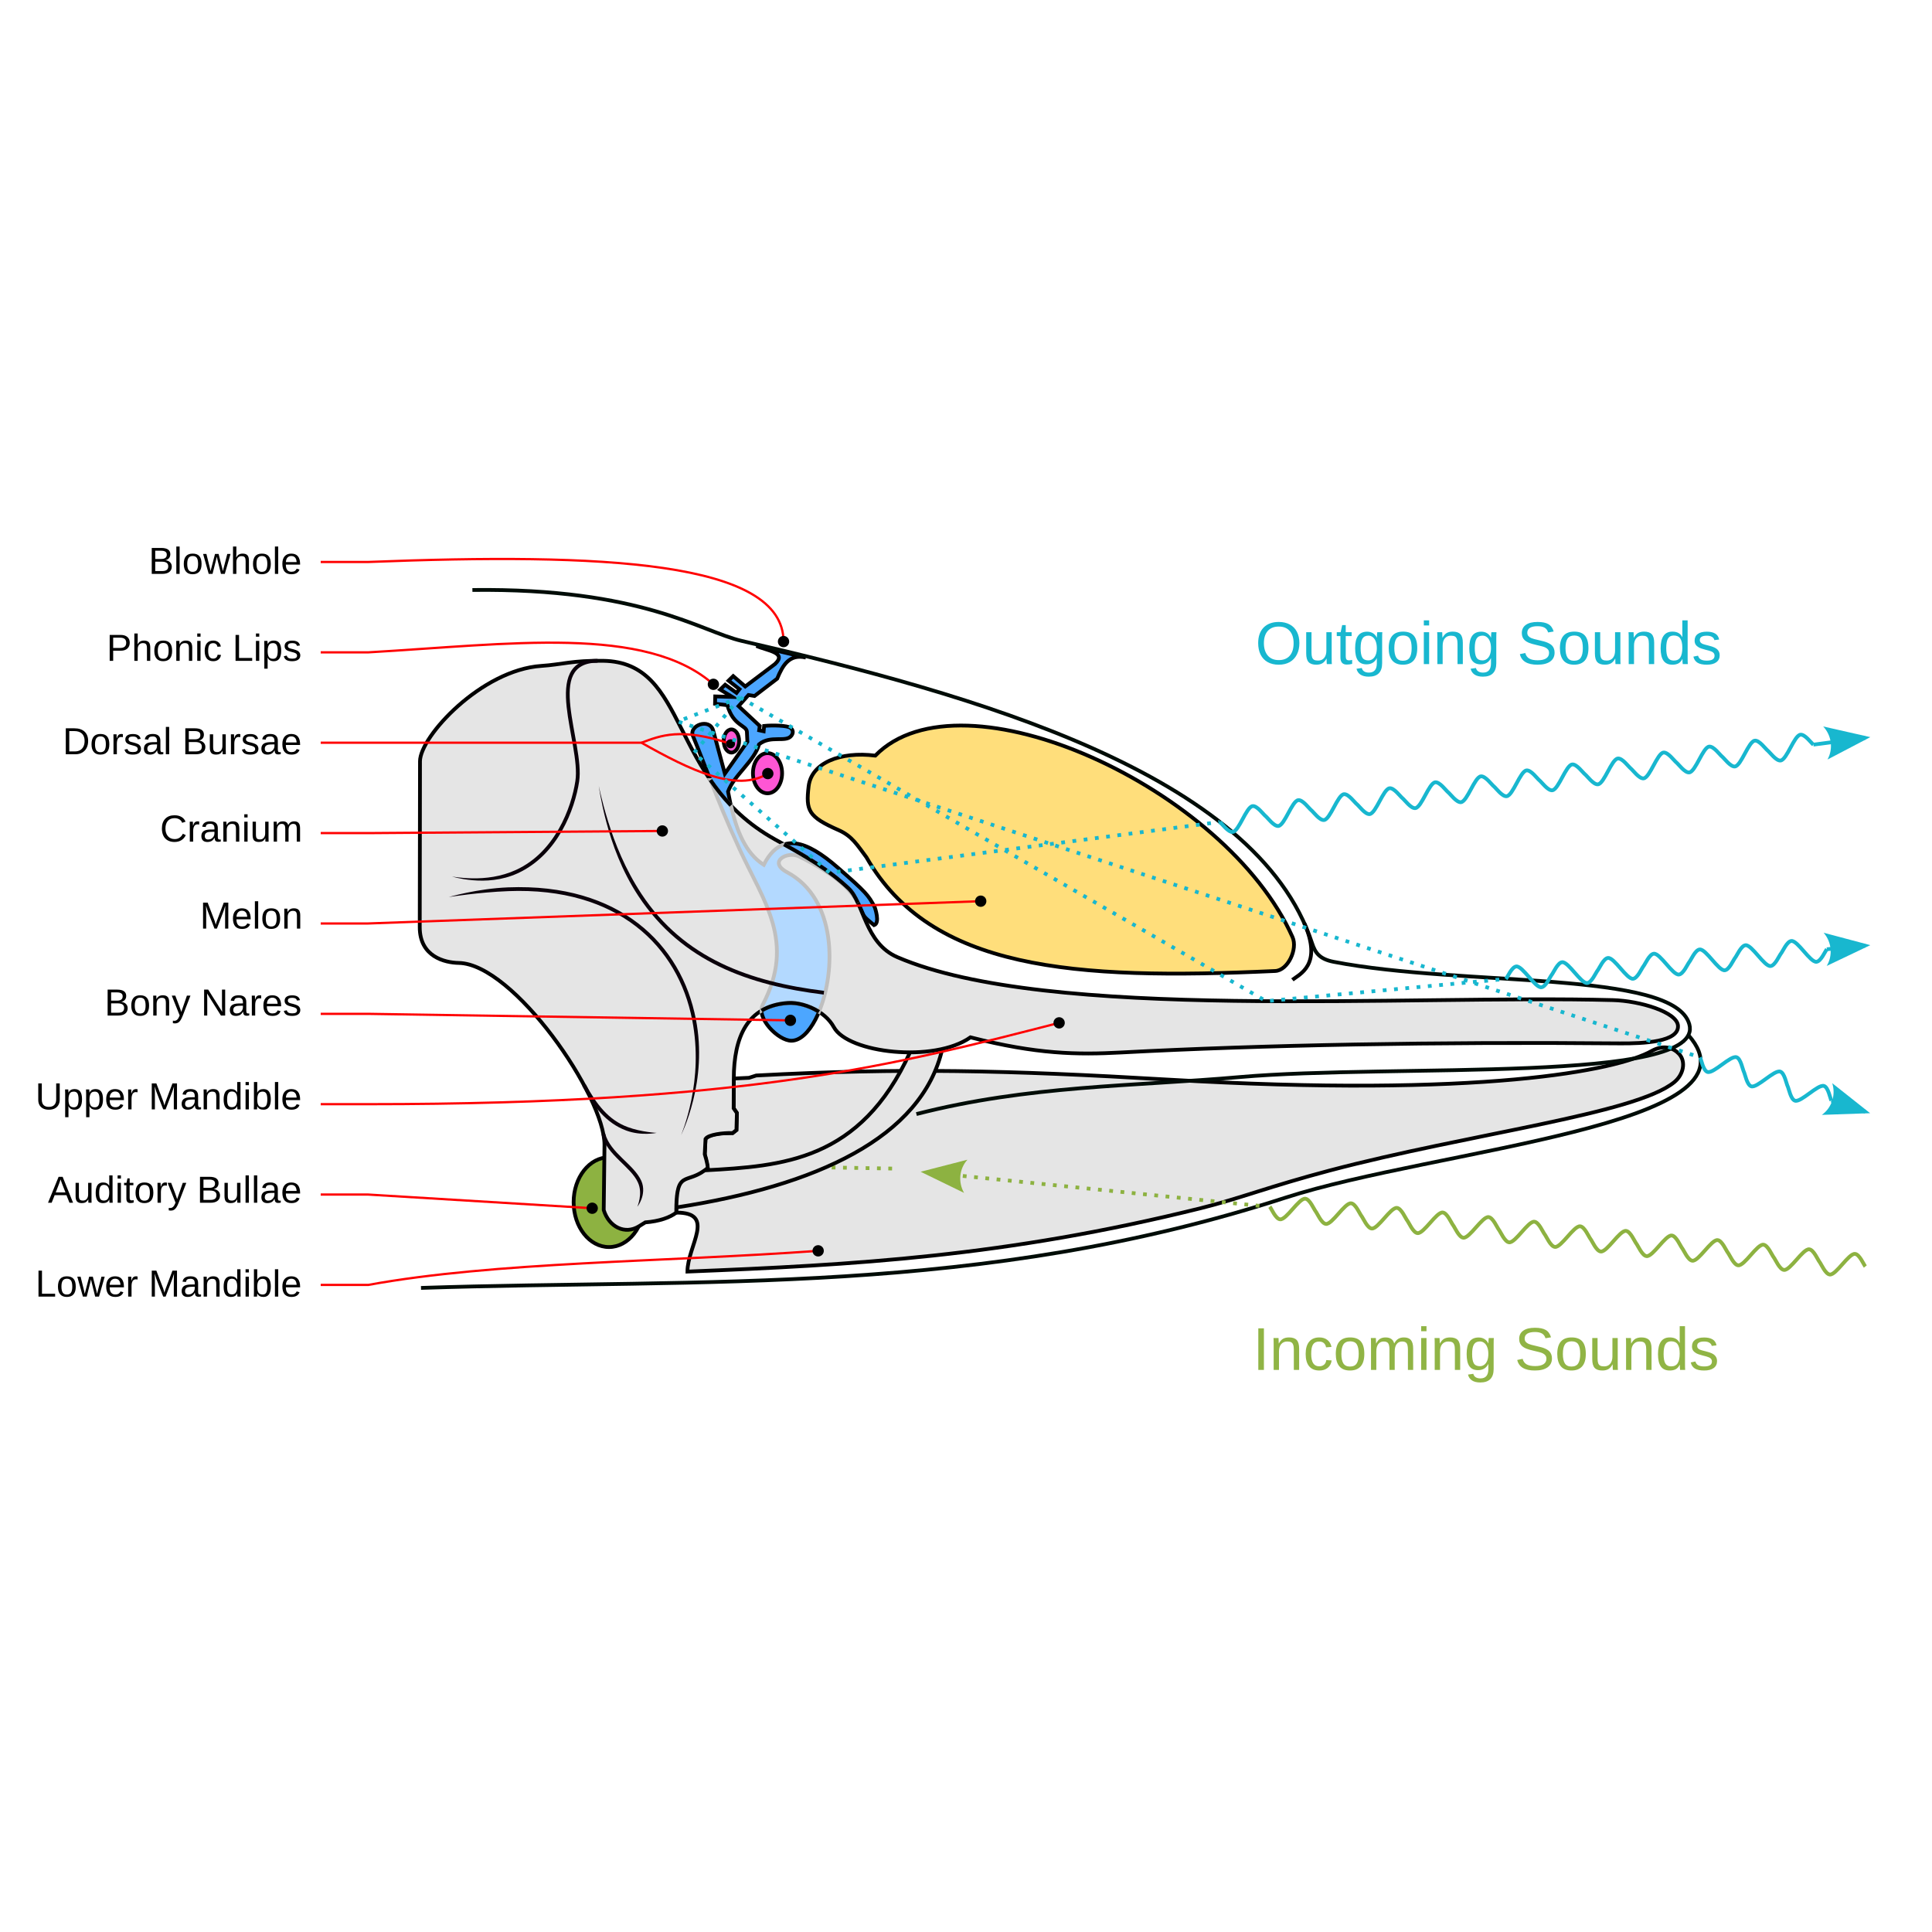
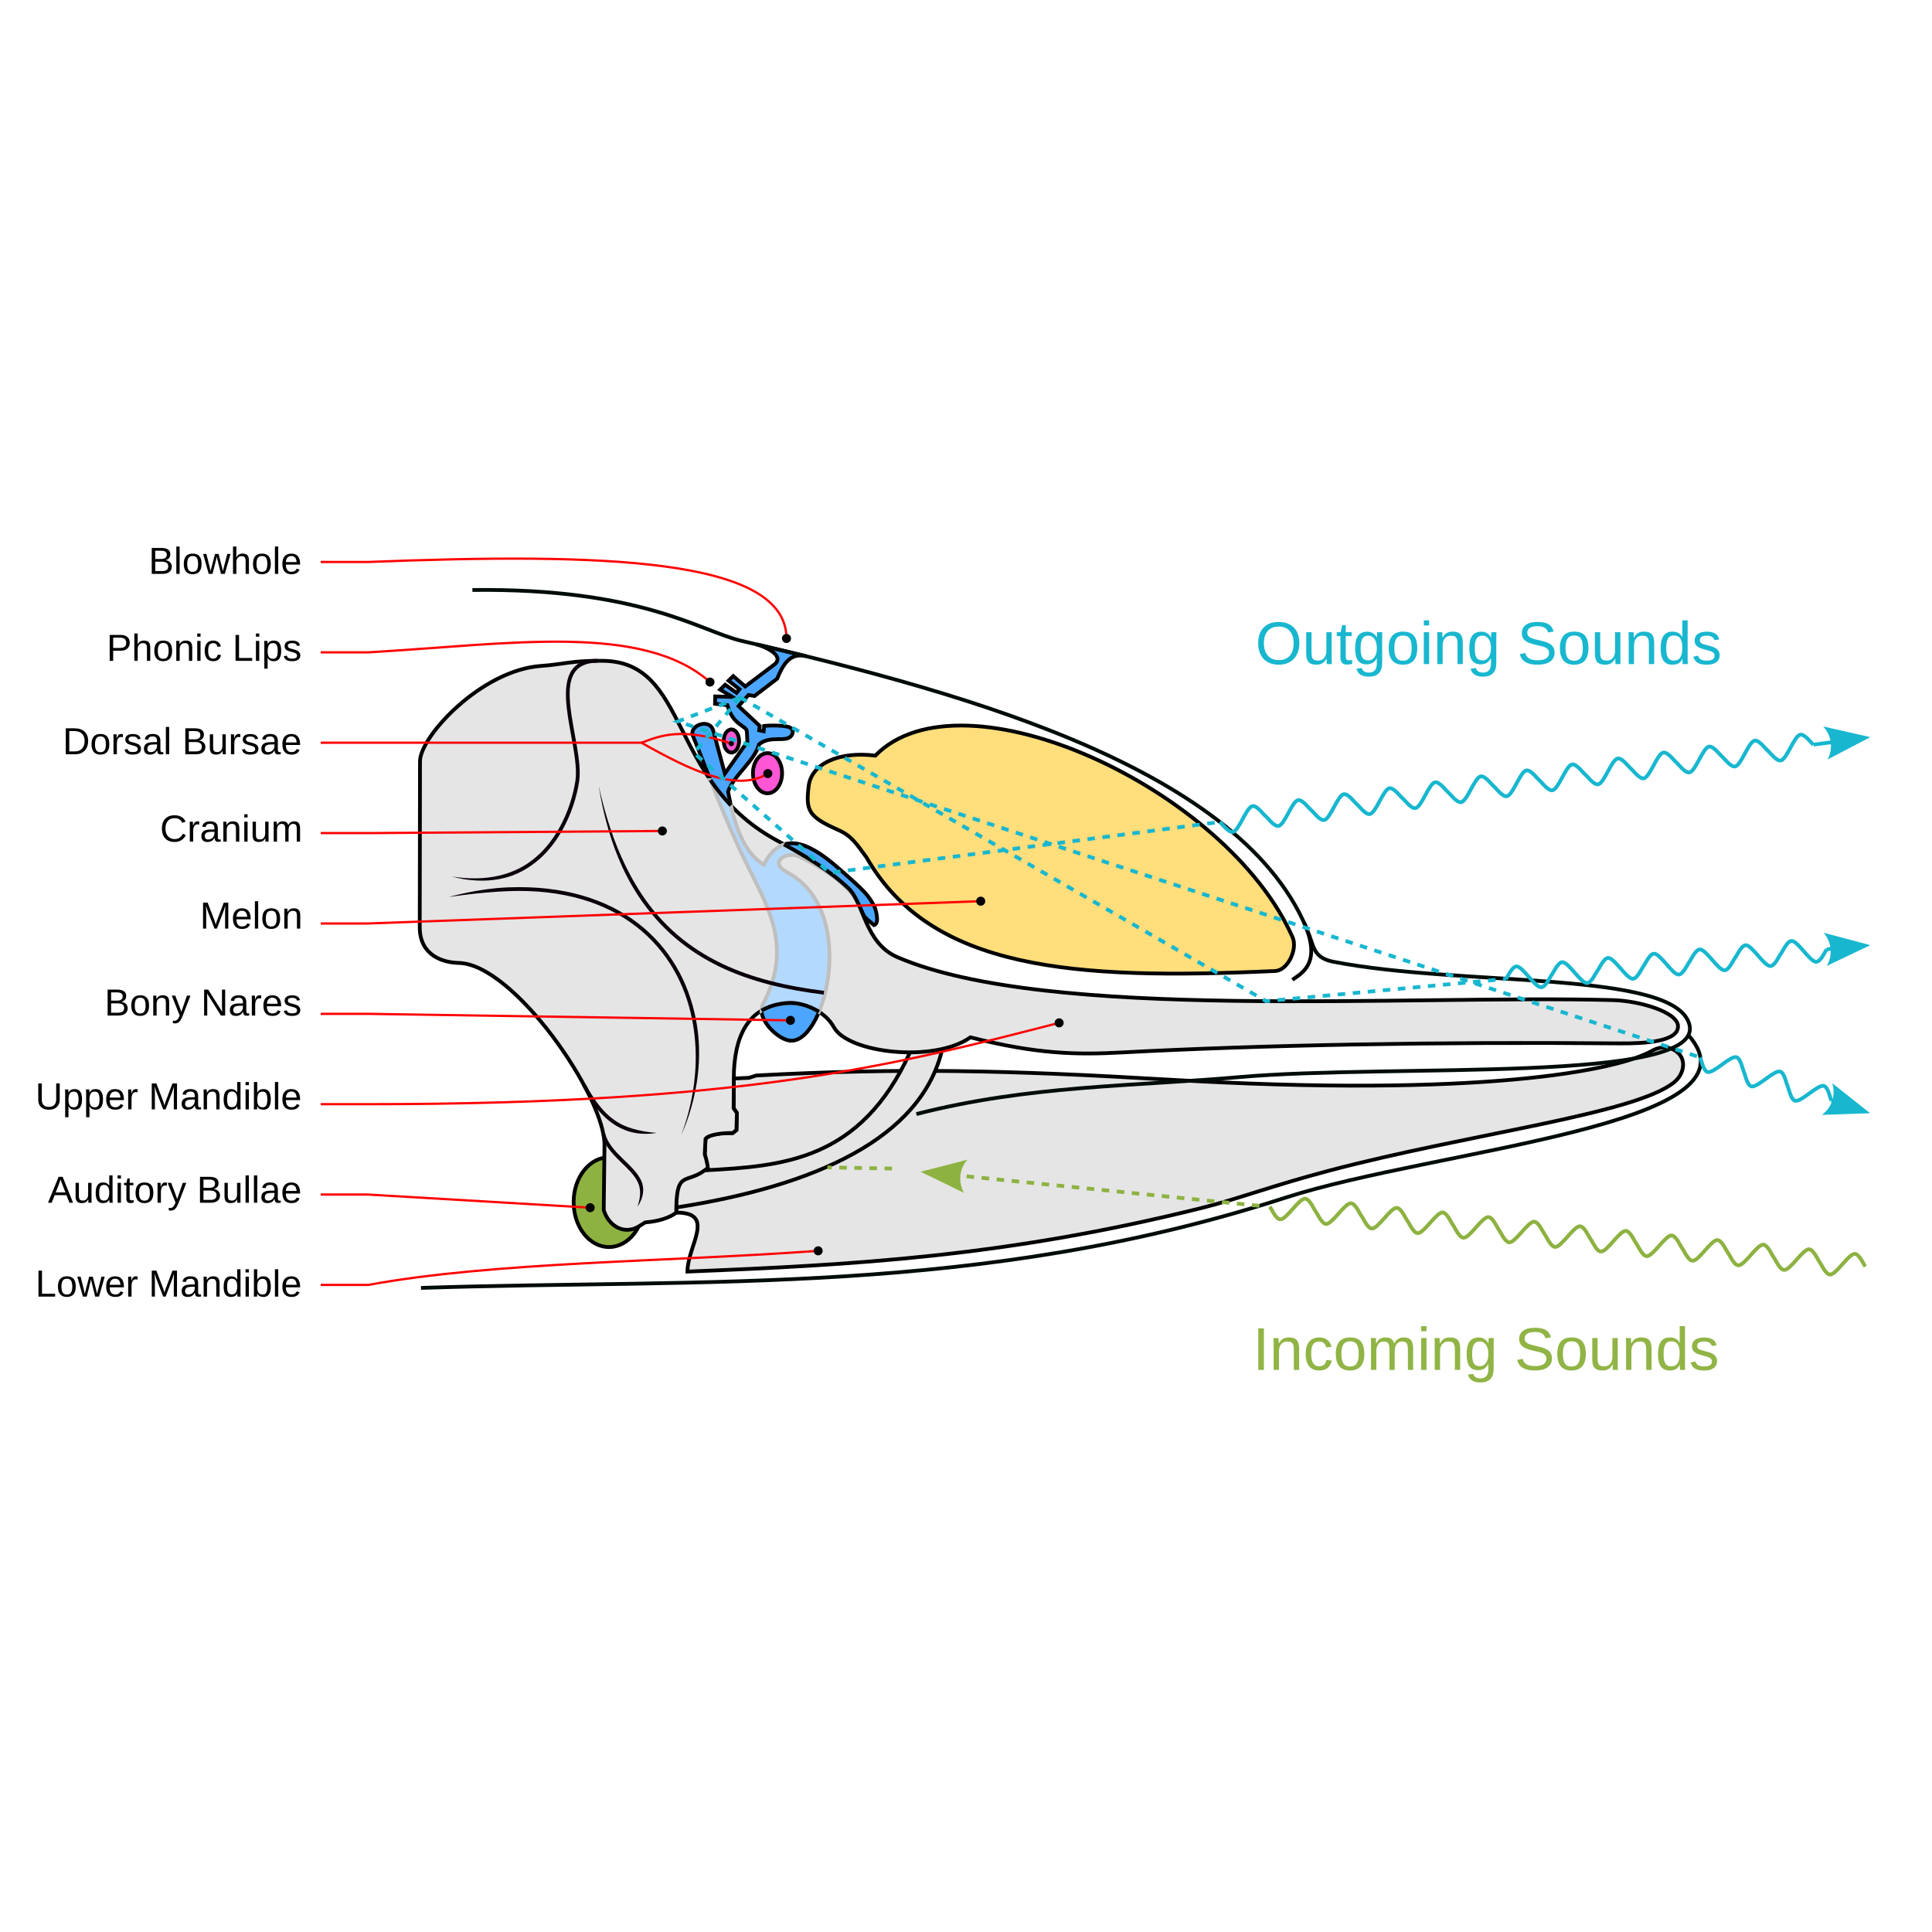
<svg xmlns="http://www.w3.org/2000/svg" viewBox="0 0 512 512">
  <defs>
-     <marker id="DotS" overflow="visible" orient="auto">
-       <path transform="scale(.4) translate(7.4 1)" d="m-2.5-1c0 2.76-2.24 5-5 5s-5-2.24-5-5 2.24-5 5-5 5 2.24 5 5z" />
+     <marker id="dot1" overflow="visible" orient="auto">
+       <path d="m1.96 0c0 1.104-0.896 2-2 2s-2-0.896-2-2 0.896-2 2-2 2 0.896 2 2z" />
    </marker>
-     <marker id="marker6195" overflow="visible" orient="auto">
-       <path d="m1.96 0c0 1.104-0.896 2-2 2s-2-0.896-2-2 0.896-2 2-2 2 0.896 2 2z" stroke="#000" />
+     <marker id="dot2" overflow="visible" orient="auto">
+       <path d="m1.96 0c0 1.104-0.896 2-2 2s-2-0.896-2-2 0.896-2 2-2 2 0.896 2 2z" transform="scale(0.6)" />
    </marker>
-     <marker id="marker6185" overflow="visible" orient="auto">
-       <path d="m1.96 0c0 1.104-0.896 2-2 2s-2-0.896-2-2 0.896-2 2-2 2 0.896 2 2z" stroke="#000" />
+     <marker id="arrow1" overflow="visible" orient="auto">
+       <path fill="#18B7CF" d="m-10.69-4.437 12.019 4.42-12.019 4.42c1.92-2.609 1.909-6.179 0-8.839z" />
    </marker>
-     <marker id="marker6175" overflow="visible" orient="auto">
-       <path d="m1.96 0c0 1.104-0.896 2-2 2s-2-0.896-2-2 0.896-2 2-2 2 0.896 2 2z" stroke="#000" />
-     </marker>
-     <marker id="marker6165" overflow="visible" orient="auto">
-       <path d="m1.96 0c0 1.104-0.896 2-2 2s-2-0.896-2-2 0.896-2 2-2 2 0.896 2 2z" stroke="#000" />
-     </marker>
-     <marker id="marker5673" overflow="visible" orient="auto">
-       <path d="m1.96 0c0 1.104-0.896 2-2 2s-2-0.896-2-2 0.896-2 2-2 2 0.896 2 2z" stroke="#000" />
-     </marker>
-     <marker id="marker5663" overflow="visible" orient="auto">
-       <path d="m1.96 0c0 1.104-0.896 2-2 2s-2-0.896-2-2 0.896-2 2-2 2 0.896 2 2z" stroke="#000" />
-     </marker>
-     <marker id="marker5653" overflow="visible" orient="auto">
-       <path d="m1.96 0c0 1.104-0.896 2-2 2s-2-0.896-2-2 0.896-2 2-2 2 0.896 2 2z" stroke="#000" />
-     </marker>
-     <marker id="marker5643" overflow="visible" orient="auto">
-       <path d="m1.96 0c0 1.104-0.896 2-2 2s-2-0.896-2-2 0.896-2 2-2 2 0.896 2 2z" stroke="#000" />
-     </marker>
-     <marker id="marker5633" overflow="visible" orient="auto">
-       <path d="m1.96 0c0 1.104-0.896 2-2 2s-2-0.896-2-2 0.896-2 2-2 2 0.896 2 2z" stroke="#000" />
-     </marker>
-     <marker id="marker3792" overflow="visible" orient="auto">
-       <path d="m-10.69-4.437 12.019 4.42-12.019 4.42c1.92-2.609 1.909-6.179 0-8.839z" fill="#8db241" />
-     </marker>
-     <marker id="marker888" overflow="visible" orient="auto">
-       <path d="m-10.69-4.437 12.019 4.42-12.019 4.42c1.92-2.609 1.909-6.179 0-8.839z" fill="#18B7CF" />
-     </marker>
-     <marker id="marker888-6" overflow="visible" orient="auto">
-       <path d="m-10.69-4.437 12.019 4.42-12.019 4.42c1.92-2.609 1.909-6.179 0-8.839z" fill="#18B7CF" />
-     </marker>
-     <marker id="marker1017" overflow="visible" orient="auto">
-       <path d="m-10.69-4.437 12.019 4.42-12.019 4.42c1.92-2.609 1.909-6.179 0-8.839z" fill="#18B7CF" />
+     <marker id="arrow2" overflow="visible" orient="auto">
+       <path fill="#8db241" d="m-10.69-4.437 12.019 4.42-12.019 4.42c1.92-2.609 1.909-6.179 0-8.839z" />
    </marker>
  </defs>
+   <ellipse fill="#8db241" stroke="#000" cx="161.38" cy="318.59" rx="9.363" ry="11.892" />
+   <ellipse fill="#fe56d4" stroke="#000" cx="203.4" cy="204.91" rx="3.861" ry="5.324" />
+   <ellipse fill="#fe56d4" stroke="#000" cx="193.83" cy="196.37" rx="2.043" ry="3.066" />
  <g stroke="#000">
-     <path d="m211.72 226.96c14.504 7.094 15.576 12.222 17.023 15.345 0.265 0.572 0.681 1.007 1.263 1.511 0.769 0.667 1.633 1.361 1.633 1.361 1.689-0.56 0.174-4.758 0.174-4.758-1.67-3.178-2.284-3.95-9.844-10.54-8.147-7.102-15.061-9.611-19.572-0.685-5.78-3.66-7.986-11.45-9.46-19.419 1.539-4.305 7.053-8.135 8.219-12.527 3.072-2.507 7.112-0.367 8.56-2.267 0.588-0.772 0.474-1.534-0.202-2.075-0.836-0.668-4.771-0.748-7.02-0.528l-0.119 1.412-1.19-0.255 0.153-1.157-5.613-5.248 2.628-2.944 1.602 0.261 6.005-4.598c1.456-3.534 3.202-6.618 7.607-5.59l-13.096-3.084c2.742 1.268 8.256 1.7 4.899 4.807l-7.874 5.941-3.188-2.749-1.23 1.202 2.883 2.256-0.769 0.987-3.014-2.154-1.32 1.286 3.224 1.945-4.538-0.135-0.052 1.938 3.274 0.386c1.517 5.535 5.096 5.254 5.171 7.065l0.126 2.621-5.97 8.457-3.082-11.397c-0.938-3.47-6.499-1.35-5.393 1.349 4.138 10.098 6.473 17.247 12.342 30.002 6.456 14.03 14.931 24.556 6.181 41.261-1.852 3.536 4.128 9.594 7.611 9.558 9.214-0.094 17.589-34.645-1.157-44.633-5.23-2.787 0.099-5.689 3.125-4.209z" fill="#4ca6ff" />
-     <path d="m187.56 309.51c-0.262-1.313-0.802-3.64-0.802-3.64l0.204-4.044c1.562-1.585 4.324-1.502 7.186-1.557l1.008-0.796 0.124-4.514-0.861-1.243 0.036-7.895 4.039-0.189 1.906-0.613c38.658-2.06 66.702-1.404 109.08 1.084 83.159 4.882 119.11-2.447 128.21-7.572 3.249-1.829 5.852-0.761 7.26 0.752 1.934 2.079 1.176 5.535-1.281 7.527-10.438 8.468-54.401 13.635-91.246 23.376-15.822 4.183-23.997 7.461-34.193 9.995-51.694 12.852-91.976 15.029-136.05 16.8 0-6.865 7.724-15.655-2.97-15.63-0.018-12.036 2.622-6.966 8.348-11.842z" fill="#e5e5e5" />
-     <ellipse cx="161.38" cy="318.59" rx="9.363" ry="11.892" fill="#8db241" />
+     <path fill="#4ca6ff" d="m211.72 226.96c14.504 7.094 15.576 12.222 17.023 15.345 0.265 0.572 0.681 1.007 1.263 1.511 0.769 0.667 1.633 1.361 1.633 1.361 1.689-0.56 0.174-4.758 0.174-4.758-1.67-3.178-2.284-3.95-9.844-10.54-8.147-7.102-15.061-9.611-19.572-0.685-5.78-3.66-7.986-11.45-9.46-19.419 1.539-4.305 7.053-8.135 8.219-12.527 3.072-2.507 7.112-0.367 8.56-2.267 0.588-0.772 0.474-1.534-0.202-2.075-0.836-0.668-4.771-0.748-7.02-0.528l-0.119 1.412-1.19-0.255 0.153-1.157-5.613-5.248 2.628-2.944 1.602 0.261 6.005-4.598c1.456-3.534 3.294-7.011 7.624-5.956l-13.049-3.124c2.111 0.566 7.39 2.859 4.836 5.214l-7.874 5.941-3.188-2.749-1.23 1.202 2.883 2.256-0.769 0.987-3.014-2.154-1.32 1.286 3.224 1.945-4.538-0.135-0.052 1.938 3.274 0.386c1.517 5.535 5.096 5.254 5.171 7.065l0.126 2.621-5.97 8.457-3.082-11.397c-0.938-3.47-6.499-1.35-5.393 1.349 4.138 10.098 6.473 17.247 12.342 30.002 6.456 14.03 14.931 24.556 6.181 41.261-1.852 3.536 4.128 9.594 7.611 9.558 9.214-0.094 17.589-34.645-1.157-44.633-5.23-2.787 0.099-5.689 3.125-4.209z" />
+     <path fill="#e5e5e5" d="m187.56 309.51c-0.262-1.313-0.802-3.64-0.802-3.64l0.204-4.044c1.562-1.585 4.324-1.502 7.186-1.557l1.008-0.796 0.124-4.514-0.861-1.243 0.036-7.895 4.039-0.189 1.906-0.613c38.658-2.06 66.702-1.404 109.08 1.084 83.159 4.882 119.11-2.447 128.21-7.572 3.249-1.829 5.852-0.761 7.26 0.752 1.934 2.079 1.176 5.535-1.281 7.527-10.438 8.468-54.401 13.635-91.246 23.376-15.822 4.183-23.997 7.461-34.193 9.995-51.694 12.852-91.976 15.029-136.05 16.8 0-6.865 7.724-15.655-2.97-15.63-0.018-12.036 2.622-6.966 8.348-11.842z" />
+     <path fill="#e5e5e5" d="m249.71 277.99c-5.41 23.535-33.541 36.317-70.48 41.994 0.179-9.76 2.581-6.205 7.532-9.834 20.622-1.127 41.227-2.447 54.401-31.262m-46.7 6.935-0.036 7.895 0.861 1.243-0.124 4.514-1.008 0.796c-2.479-0.085-6.495 0.416-7.186 1.557l-0.204 4.044s0.78 2.491 0.802 3.64h1e-5c-5.726 4.875-8.366-0.195-8.348 11.842-1.636 1.273-4.485 2.312-8.206 2.587l-1.694 1.049c-3.65 2.261-7.928 0.235-9.329-4.327l0.204-17.173c0.155-12.992-24.097-48.05-38.633-48.303-3.7-0.065-10.337-1.665-10.325-9.487l0.068-43.956c0.01-6.556 16.278-24.214 32.165-25.273 5.497-0.366 8.203-1.467 16.371-1.349 22.86 0.329 17.12 31.519 45.478 47.292 6.472 3.599 13.539 7.358 19.571 13.04 4.055 3.82 4.282 14.484 12.926 18.206 39.825 17.15 134.87 9.921 189.63 11.381 7.16 0.191 17.007 3.175 17.237 6.795 0.273 4.285-9.064 4.734-15.456 4.674-48.034-0.445-94.88 0.426-132.17 2.409-11.602 0.617-22.312 0.477-39.871-4.018-9.666 6.83-32.44 4.191-36.198-2.681-2.446-4.474-8.359-6.678-12.182-6.416-10.84 0.742-14.3 9.12-14.35 20.02z" />
  </g>
-   <path d="m236.41 309.68-17.151-0.304" fill="none" stroke="#8db241" stroke-dasharray="1, 2" />
-   <path d="m249.71 277.99c-5.41 23.535-33.541 36.317-70.48 41.994 0.179-9.76 2.581-6.205 7.532-9.834 20.622-1.127 41.227-2.447 54.401-31.262m-46.7 6.935-0.036 7.895 0.861 1.243-0.124 4.514-1.008 0.796c-2.479-0.085-6.495 0.416-7.186 1.557l-0.204 4.044s0.78 2.491 0.802 3.64h1e-5c-5.726 4.875-8.366-0.195-8.348 11.842-1.636 1.273-4.485 2.312-8.206 2.587l-1.694 1.049c-3.65 2.261-7.928 0.235-9.329-4.327l0.204-17.173c0.155-12.992-24.097-48.05-38.633-48.303-3.7-0.065-10.337-1.665-10.325-9.487l0.068-43.956c0.01-6.556 16.278-24.214 32.165-25.273 5.497-0.366 8.203-1.467 16.371-1.349 22.86 0.329 17.12 31.519 45.478 47.292 6.472 3.599 13.539 7.358 19.571 13.04 4.055 3.82 4.282 14.484 12.926 18.206 39.825 17.15 134.87 9.921 189.63 11.381 7.16 0.191 17.007 3.175 17.237 6.795 0.273 4.285-9.064 4.734-15.456 4.674-48.034-0.445-94.88 0.426-132.17 2.409-11.602 0.617-22.312 0.477-39.871-4.018-9.666 6.83-32.44 4.191-36.198-2.681-2.446-4.474-8.359-6.678-12.182-6.416-10.84 0.742-14.3 9.12-14.35 20.02z" fill="#e5e5e5" stroke="#000" />
-   <path d="m188.27 206.73c2.074 5.311 4.281 10.82 7.696 18.242 6.456 14.03 14.931 24.556 6.181 41.261-0.256 0.489-0.351 1.029-0.335 1.592 1.886-1.127 4.193-1.834 6.999-2.026 2.381-0.163 5.574 0.631 8.234 2.334 4.501-10.793 4.737-29.951-8.446-36.975-5.23-2.787 0.1-5.688 3.125-4.208 10.522 5.146 13.965 9.251 15.621 12.314-0.711-1.544-1.471-2.884-2.459-3.815-5.28-4.974-11.334-8.456-17.107-11.665-2.038 0.663-3.847 2.372-5.377 5.401-4.881-3.091-7.203-9.136-8.699-15.738-2.069-2.167-3.857-4.425-5.434-6.717z" fill="#b3d9ff" stroke="#bfbfbf" />
-   <g stroke="#000">
-     <ellipse cx="203.4" cy="204.91" rx="3.861" ry="5.324" fill="#fe56d4" />
-     <ellipse cx="193.83" cy="196.37" rx="2.043" ry="3.066" fill="#fe56d4" />
-     <path d="m231.96 200.25c22.967-23.481 93.036 8.585 110.58 48.113 1.394 3.14-1.217 8.805-4.597 8.96-53.77 2.469-91.229-0.322-108.34-30.146-2.374-3.156-3.783-5.607-7.319-7.164-8.124-3.577-8.751-5.182-7.988-11.644 0.73-6.186 8.393-9.303 17.657-8.119z" fill="#ffde7b" />
-   </g>
+   <path fill="#b3d9ff" stroke="#bfbfbf" d="m188.27 206.73c2.074 5.311 4.281 10.82 7.696 18.242 6.456 14.03 14.931 24.556 6.181 41.261-0.256 0.489-0.351 1.029-0.335 1.592 1.886-1.127 4.193-1.834 6.999-2.026 2.381-0.163 5.574 0.631 8.234 2.334 4.501-10.793 4.737-29.951-8.446-36.975-5.23-2.787 0.1-5.688 3.125-4.208 10.522 5.146 13.965 9.251 15.621 12.314-0.711-1.544-1.471-2.884-2.459-3.815-5.28-4.974-11.334-8.456-17.107-11.665-2.038 0.663-3.847 2.372-5.377 5.401-4.881-3.091-7.203-9.136-8.699-15.738-2.069-2.167-3.857-4.425-5.434-6.717z" />
+   <path fill="#ffde7b" stroke="#000" d="m231.96 200.25c22.967-23.481 93.036 8.585 110.58 48.113 1.394 3.14-1.217 8.805-4.597 8.96-53.77 2.469-91.229-0.322-108.34-30.146-2.374-3.156-3.783-5.607-7.319-7.164-8.124-3.577-8.751-5.182-7.988-11.644 0.73-6.186 8.393-9.303 17.657-8.119z" />
  <g fill="#0a000a">
    <path d="m159.4 300.64c1.478 5.537 7.785 8.552 9.657 12.731 0.679 1.46 0.66 3.049 0.432 4.341-0.223 1.263-0.585 2.071-0.585 2.071s0.585-0.668 1.069-1.936c0.488-1.281 0.773-3.095-4e-3 -4.885-2.002-4.468-8.207-7.349-9.603-12.58z" />
    <path d="m154.3 287.75c2.94 5.46 6.297 9.875 11.675 11.864 4.007 1.476 8.044 0.607 8.044 0.607s-4.062-0.193-7.697-1.544c-5.032-1.862-8.248-6.027-11.141-11.4z" />
    <path d="m136.74 230.54c-3.989 1.828-8.123 2.274-11.505 2.227-3.288-0.046-5.452-0.489-5.452-0.489s2.098 0.691 5.426 0.99c3.402 0.306 7.745 0.087 11.946-1.818 10.754-4.902 15.224-17.066 16.317-24.32 0.787-5.221-1.609-13.242-2.313-19.904-0.694-6.563 0.198-11.579 7.207-11.608l-4e-3 -1c-7.888 0.032-8.919 5.877-8.197 12.713 0.712 6.737 3.072 14.654 2.319 19.65-1.063 7.049-5.405 18.847-15.743 23.559z" />
    <path d="m134.66 235.16c-8.059 0.316-15.727 2.565-15.727 2.565s7.873-1.258 15.766-1.566c29.058-1.136 44.988 14.737 48.745 34.167 1.521 7.851 0.995 15.193-0.226 21.153-1.175 5.738-2.73 9.351-2.73 9.351s1.786-3.505 3.218-9.241c1.48-5.931 2.267-13.44 0.719-21.454-3.859-19.953-20.235-36.13-49.766-34.976z" />
    <path d="m170.02 236.92c-4.358-6.589-7.071-13.479-8.859-19.225-1.735-5.578-2.47-9.409-2.47-9.409s0.485 3.87 1.988 9.547c1.541 5.822 4.083 12.936 8.506 19.638 11.545 17.474 29.351 23.686 49.094 26.103l0.121-0.993c-19.576-2.396-37.087-8.567-48.381-25.661z" />
  </g>
  <g fill="none">
-     <path d="m111.57 341.31c74.9-2.478 148.39 2.236 229.11-23.925 39.613-12.839 128.03-19.163 106.76-43.064m-322.25-117.97c44.963-0.542 60.461 10.975 71.361 13.493 61.34 14.172 136.48 35.113 151.17 80.143 0.799 2.449 1.899 4.167 5.72 4.907 34.374 6.654 90.193 2.14 94.24 16.526 4.46 15.854-78.463 10.44-119.03 14.005-28.253 2.483-55.963 2.159-85.796 9.813" stroke="#000c07" />
-     <path d="m342.5 259.67c1.816-1.467 8.081-3.912 3.136-15.031" stroke="#000" />
-     <path d="m482.19 334.42c0.455 0.557 1.545 3.223 2.731 3.342 1.676 0.168 5.004-5.635 6.68-5.466 1.185 0.119 2.275 2.785 2.731 3.342m-24.282-2.437c0.455 0.557 1.545 3.223 2.731 3.342 1.676 0.168 5.004-5.635 6.68-5.466 1.185 0.119 2.275 2.785 2.731 3.342m-24.282-2.437c0.455 0.557 1.545 3.223 2.731 3.342 1.676 0.168 5.004-5.635 6.68-5.466 1.185 0.119 2.275 2.785 2.731 3.342m-24.282-2.437c0.455 0.557 1.545 3.223 2.731 3.342 1.676 0.168 5.004-5.635 6.68-5.466 1.185 0.119 2.275 2.785 2.731 3.342m-24.282-2.437c0.455 0.557 1.545 3.223 2.731 3.342 1.676 0.168 5.004-5.635 6.68-5.466 1.185 0.119 2.275 2.785 2.731 3.342m-24.282-2.437c0.455 0.557 1.545 3.223 2.731 3.342 1.676 0.168 5.004-5.635 6.68-5.466 1.185 0.119 2.275 2.785 2.731 3.342m-24.282-2.437c0.455 0.557 1.545 3.223 2.731 3.342 1.676 0.168 5.004-5.635 6.68-5.466 1.185 0.119 2.275 2.785 2.731 3.342m-24.282-2.437c0.455 0.557 1.545 3.223 2.731 3.342 1.676 0.168 5.004-5.635 6.68-5.466 1.185 0.119 2.275 2.785 2.731 3.342m-24.282-2.437c0.455 0.557 1.545 3.223 2.731 3.342 1.676 0.168 5.004-5.635 6.68-5.466 1.185 0.119 2.275 2.785 2.731 3.342m-24.282-2.437c0.455 0.557 1.545 3.223 2.731 3.342 1.676 0.168 5.004-5.635 6.68-5.466 1.185 0.119 2.275 2.785 2.731 3.342m-24.282-2.437c0.455 0.557 1.545 3.223 2.731 3.342 1.676 0.168 5.004-5.635 6.68-5.466 1.185 0.119 2.275 2.785 2.731 3.342m-24.282-2.437c0.455 0.557 1.545 3.223 2.731 3.342 1.676 0.168 5.004-5.635 6.68-5.466 1.185 0.119 2.275 2.785 2.731 3.342m-24.282-2.437c0.455 0.557 1.545 3.223 2.731 3.342 1.676 0.168 5.004-5.635 6.68-5.466 1.185 0.119 2.275 2.785 2.731 3.342" stroke="#8db241" />
+     <path stroke="#000c07" d="m111.57 341.31c74.9-2.478 148.39 2.236 229.11-23.925 39.613-12.839 128.03-19.163 106.76-43.064m-322.25-117.97c44.963-0.542 60.461 10.975 71.361 13.493 61.34 14.172 136.48 35.113 151.17 80.143 0.799 2.449 1.899 4.167 5.72 4.907 34.374 6.654 90.193 2.14 94.24 16.526 4.46 15.854-78.463 10.44-119.03 14.005-28.253 2.483-55.963 2.159-85.796 9.813" />
+     <path stroke="#000" d="m342.5 259.67c1.816-1.467 8.081-3.912 3.136-15.031" />
+     <path stroke="#8db241" d="m482.19 334.42c0.455 0.557 1.545 3.223 2.731 3.342 1.676 0.168 5.004-5.635 6.68-5.466 1.185 0.119 2.275 2.785 2.731 3.342m-24.282-2.437c0.455 0.557 1.545 3.223 2.731 3.342 1.676 0.168 5.004-5.635 6.68-5.466 1.185 0.119 2.275 2.785 2.731 3.342m-24.282-2.437c0.455 0.557 1.545 3.223 2.731 3.342 1.676 0.168 5.004-5.635 6.68-5.466 1.185 0.119 2.275 2.785 2.731 3.342m-24.282-2.437c0.455 0.557 1.545 3.223 2.731 3.342 1.676 0.168 5.004-5.635 6.68-5.466 1.185 0.119 2.275 2.785 2.731 3.342m-24.282-2.437c0.455 0.557 1.545 3.223 2.731 3.342 1.676 0.168 5.004-5.635 6.68-5.466 1.185 0.119 2.275 2.785 2.731 3.342m-24.282-2.437c0.455 0.557 1.545 3.223 2.731 3.342 1.676 0.168 5.004-5.635 6.68-5.466 1.185 0.119 2.275 2.785 2.731 3.342m-24.282-2.437c0.455 0.557 1.545 3.223 2.731 3.342 1.676 0.168 5.004-5.635 6.68-5.466 1.185 0.119 2.275 2.785 2.731 3.342m-24.282-2.437c0.455 0.557 1.545 3.223 2.731 3.342 1.676 0.168 5.004-5.635 6.68-5.466 1.185 0.119 2.275 2.785 2.731 3.342m-24.282-2.437c0.455 0.557 1.545 3.223 2.731 3.342 1.676 0.168 5.004-5.635 6.68-5.466 1.185 0.119 2.275 2.785 2.731 3.342m-24.282-2.437c0.455 0.557 1.545 3.223 2.731 3.342 1.676 0.168 5.004-5.635 6.68-5.466 1.185 0.119 2.275 2.785 2.731 3.342m-24.282-2.437c0.455 0.557 1.545 3.223 2.731 3.342 1.676 0.168 5.004-5.635 6.68-5.466 1.185 0.119 2.275 2.785 2.731 3.342m-24.282-2.437c0.455 0.557 1.545 3.223 2.731 3.342 1.676 0.168 5.004-5.635 6.68-5.466 1.185 0.119 2.275 2.785 2.731 3.342m-24.282-2.437c0.455 0.557 1.545 3.223 2.731 3.342 1.676 0.168 5.004-5.635 6.68-5.466 1.185 0.119 2.275 2.785 2.731 3.342" />
    <g stroke="#18b7cf">
      <path d="m462.14 284.03c-0.324-0.642-0.813-3.481-1.945-3.853-1.601-0.526-6.102 4.423-7.702 3.897-1.132-0.372-1.621-3.211-1.945-3.853m23.185 7.617c-0.324-0.642-0.813-3.481-1.945-3.853-1.601-0.526-6.102 4.423-7.702 3.897-1.132-0.372-1.621-3.211-1.945-3.853m23.185 7.617c-0.324-0.642-0.813-3.481-1.945-3.853-1.601-0.526-6.102 4.423-7.702 3.897-1.132-0.372-1.621-3.211-1.945-3.853" />
      <path d="m335.37 216.26c-0.57-0.439-2.238-2.787-3.42-2.633-1.671 0.218-3.59 6.626-5.261 6.843-1.181 0.154-2.85-2.194-3.42-2.633m24.2-3.154c-0.57-0.439-2.238-2.787-3.42-2.633-1.671 0.218-3.59 6.626-5.261 6.843-1.181 0.154-2.85-2.194-3.42-2.633m24.2-3.154c-0.57-0.439-2.238-2.787-3.42-2.633-1.671 0.218-3.59 6.626-5.261 6.843-1.181 0.154-2.85-2.194-3.42-2.633m24.2-3.154c-0.57-0.439-2.238-2.787-3.42-2.633-1.671 0.218-3.59 6.626-5.261 6.843-1.181 0.154-2.85-2.194-3.42-2.633m24.2-3.154c-0.57-0.439-2.238-2.787-3.42-2.633-1.671 0.218-3.59 6.626-5.261 6.843-1.181 0.154-2.85-2.194-3.42-2.633m24.2-3.154c-0.57-0.439-2.238-2.787-3.42-2.633-1.671 0.218-3.59 6.626-5.261 6.843-1.181 0.154-2.85-2.194-3.42-2.633m24.2-3.154c-0.57-0.439-2.238-2.787-3.42-2.633-1.671 0.218-3.59 6.626-5.261 6.843-1.181 0.154-2.85-2.194-3.42-2.633m24.2-3.154c-0.57-0.439-2.238-2.787-3.42-2.633-1.671 0.218-3.59 6.626-5.261 6.843-1.181 0.154-2.85-2.194-3.42-2.633m24.2-3.154c-0.57-0.439-2.238-2.787-3.42-2.633-1.671 0.218-3.59 6.626-5.261 6.843-1.181 0.154-2.85-2.194-3.42-2.633m24.2-3.154c-0.57-0.439-2.238-2.787-3.42-2.633-1.671 0.218-3.59 6.626-5.261 6.843-1.181 0.154-2.85-2.194-3.42-2.633m24.2-3.154c-0.57-0.439-2.238-2.787-3.42-2.633-1.671 0.218-3.59 6.626-5.261 6.843-1.181 0.154-2.85-2.194-3.42-2.633m24.2-3.154c-0.57-0.439-2.238-2.787-3.42-2.633-1.671 0.218-3.59 6.626-5.261 6.843-1.181 0.154-2.85-2.194-3.42-2.633m24.2-3.154c-0.57-0.439-2.238-2.787-3.42-2.633-1.671 0.218-3.59 6.626-5.261 6.843-1.181 0.154-2.85-2.194-3.42-2.633" />
      <path d="m399.08 259.44c0.459-0.554 1.57-3.212 2.756-3.321 1.678-0.155 4.961 5.673 6.638 5.517 1.186-0.11 2.297-2.768 2.756-3.321 0.459-0.554 1.57-3.212 2.756-3.321 1.678-0.155 4.961 5.673 6.638 5.517 1.186-0.11 2.297-2.768 2.756-3.321 0.459-0.554 1.57-3.212 2.756-3.321 1.678-0.155 4.961 5.673 6.638 5.517 1.186-0.11 2.297-2.768 2.756-3.321 0.459-0.554 1.57-3.212 2.756-3.321 1.678-0.155 4.961 5.673 6.638 5.517 1.186-0.11 2.297-2.768 2.756-3.321 0.459-0.554 1.57-3.212 2.756-3.321 1.678-0.155 4.961 5.673 6.638 5.517 1.186-0.11 2.297-2.768 2.756-3.321 0.459-0.554 1.57-3.212 2.756-3.321 1.678-0.155 4.961 5.673 6.638 5.517 1.186-0.11 2.297-2.768 2.756-3.321 0.459-0.554 1.57-3.212 2.756-3.321 1.678-0.155 4.961 5.673 6.638 5.517 1.186-0.11 2.297-2.768 2.756-3.321" />
    </g>
-     <path d="m333.76 319.56-88.459-8.917" marker-end="url(#marker3792)" stroke="#8db241" stroke-dasharray="1,2" />
    <g stroke="#18b7cf">
-       <path d="m485.33 291.65 9.005 2.959" marker-end="url(#marker888-6)" />
-       <path d="m484.13 251.56 10.201-0.945" marker-end="url(#marker888)" />
-       <path d="m480.57 197.33 13.768-1.794" marker-end="url(#marker1017)" />
+       <path marker-end="url(#arrow1)" d="m485.33 291.65 9.005 2.959" />
+       <path marker-end="url(#arrow1)" d="m484.13 251.56 10.201-0.945" />
+       <path marker-end="url(#arrow1)" d="m480.57 197.33 13.768-1.794" />
    </g>
-     <g stroke="#f00" stroke-width=".6">
-       <path d="m84.991 148.93h12.583c61.983-2.436 110.07-0.305 110.07 21.116" marker-end="url(#marker6195)" />
-       <path d="m84.991 340.52h12.583c33.487-6.141 78.822-6.08 119.27-9.04" marker-end="url(#marker5633)" />
-       <path d="m84.991 172.88h12.583c37.439-2.162 73.558-7.352 91.501 8.487" marker-end="url(#marker6185)" />
-       <path d="m84.991 196.83h85.005c12.894 7.286 25.3 13.281 33.502 8.163" marker-end="url(#marker6175)" />
-       <path d="m84.991 220.78h12.583l77.979-0.563" marker-end="url(#marker6165)" />
-       <path d="m84.991 244.73h12.583l162.35-5.908" marker-end="url(#marker5673)" />
-       <path d="m84.991 268.68h12.583l111.92 1.723" marker-end="url(#marker5663)" />
-       <path d="m84.991 292.62h12.583c100.92 0 140.59-10.662 183.13-21.559" marker-end="url(#marker5653)" />
-       <path d="m84.991 316.57h12.583l59.39 3.626" marker-end="url(#marker5643)" />
-       <path d="m170 196.83c5.043-1.883 10.422-4.146 23.623 0.293" marker-end="url(#DotS)" />
+     <g stroke="#f00" stroke-width="0.6">
+       <path marker-end="url(#dot1)" d="m84.991 148.93h12.583c61.983-2.436 110.85-1.133 110.85 20.288" />
+       <path marker-end="url(#dot1)" d="m84.991 340.52h12.583c33.487-6.141 78.822-6.08 119.27-9.04" />
+       <path marker-end="url(#dot1)" d="m84.991 172.88h12.583c37.439-2.162 72.655-7.954 90.598 7.885" />
+       <path marker-end="url(#dot1)" d="m84.991 196.83h85.005c12.894 7.286 25.3 13.281 33.502 8.163" />
+       <path marker-end="url(#dot1)" d="m84.991 292.62h12.583c100.92 0 140.59-10.662 183.13-21.559" />
+       <path marker-end="url(#dot1)" d="m84.991 220.78h12.583l77.979-0.563" />
+       <path marker-end="url(#dot1)" d="m84.991 244.73h12.583l162.35-5.908" />
+       <path marker-end="url(#dot1)" d="m84.991 268.68h12.583l111.92 1.723" />
+       <path marker-end="url(#dot1)" d="m84.991 316.57h12.583l58.858 3.484" />
+       <path marker-end="url(#dot2)" d="m170 196.83c5.043-1.883 10.617-4.217 23.818 0.222" />
    </g>
-     <path d="m227.34 239.26c-0.711-1.544-1.471-2.884-2.459-3.815-5.28-4.974-11.334-8.456-17.107-11.665m-14.076-10.337c-2.069-2.167-3.857-4.425-5.434-6.717m13.543 61.095c1.886-1.127 4.193-1.834 6.999-2.026 2.381-0.163 5.574 0.631 8.234 2.334" stroke="#000" />
+     <path stroke="#000" d="m227.34 239.26c-0.711-1.544-1.471-2.884-2.459-3.815-5.28-4.974-11.334-8.456-17.107-11.665m-14.076-10.337c-2.069-2.167-3.857-4.425-5.434-6.717m13.543 61.095c1.886-1.127 4.193-1.834 6.999-2.026 2.381-0.163 5.574 0.631 8.234 2.334" />
  </g>
  <g font-family="Arial">
    <g font-size="10px" text-anchor="end">
      <text x="79.969" y="152.089">Blowhole</text>
      <text x="79.942" y="175.132">Phonic Lips</text>
      <text x="79.969" y="199.886">Dorsal Bursae</text>
      <text x="80.179" y="223.04">Cranium</text>
      <text x="80.22" y="246.087">Melon</text>
      <text x="79.942" y="269.129">Bony Nares</text>
      <text x="79.969" y="293.991">Upper Mandible</text>
      <text x="79.969" y="318.745">Auditory Bullae</text>
      <text x="79.969" y="343.607">Lower Mandible</text>
    </g>
-     <text x="332.666" y="175.998" fill="#18b7cf" font-size="16px">Outgoing Sounds</text>
-     <text x="331.98" y="363.042" fill="#90b445" font-size="16px">Incoming Sounds</text>
+     <text fill="#18b7cf" font-size="16px" x="332.666" y="175.998">Outgoing Sounds</text>
+     <text fill="#90b445" font-size="16px" x="331.98" y="363.042">Incoming Sounds</text>
  </g>
-   <g fill="none" stroke="#18b7cf" stroke-dasharray="1,2">
-     <path d="m196.15 184.84-16.536 6.356 270.94 89.018" />
-     <path d="m196.15 184.84 139.39 80.48 63.552-5.887" />
-     <path d="m196.15 184.84-12.247 14.684 36.005 31.782 103.36-13.473" />
+   <g fill="none" stroke-dasharray="2,2">
+     <path stroke="#8db241" marker-end="url(#arrow2)" d="m333.76 319.56-88.459-8.917" />
+     <path stroke="#8db241" d="m236.41 309.68-17.151-0.304" />
+     <path stroke="#18b7cf" d="m196.15 184.84-16.536 6.356 270.94 89.018" />
+     <path stroke="#18b7cf" d="m196.15 184.84 139.39 80.48 63.552-5.887" />
+     <path stroke="#18b7cf" d="m196.15 184.84-12.247 14.684 36.005 31.782 103.36-13.473" />
  </g>
</svg>
